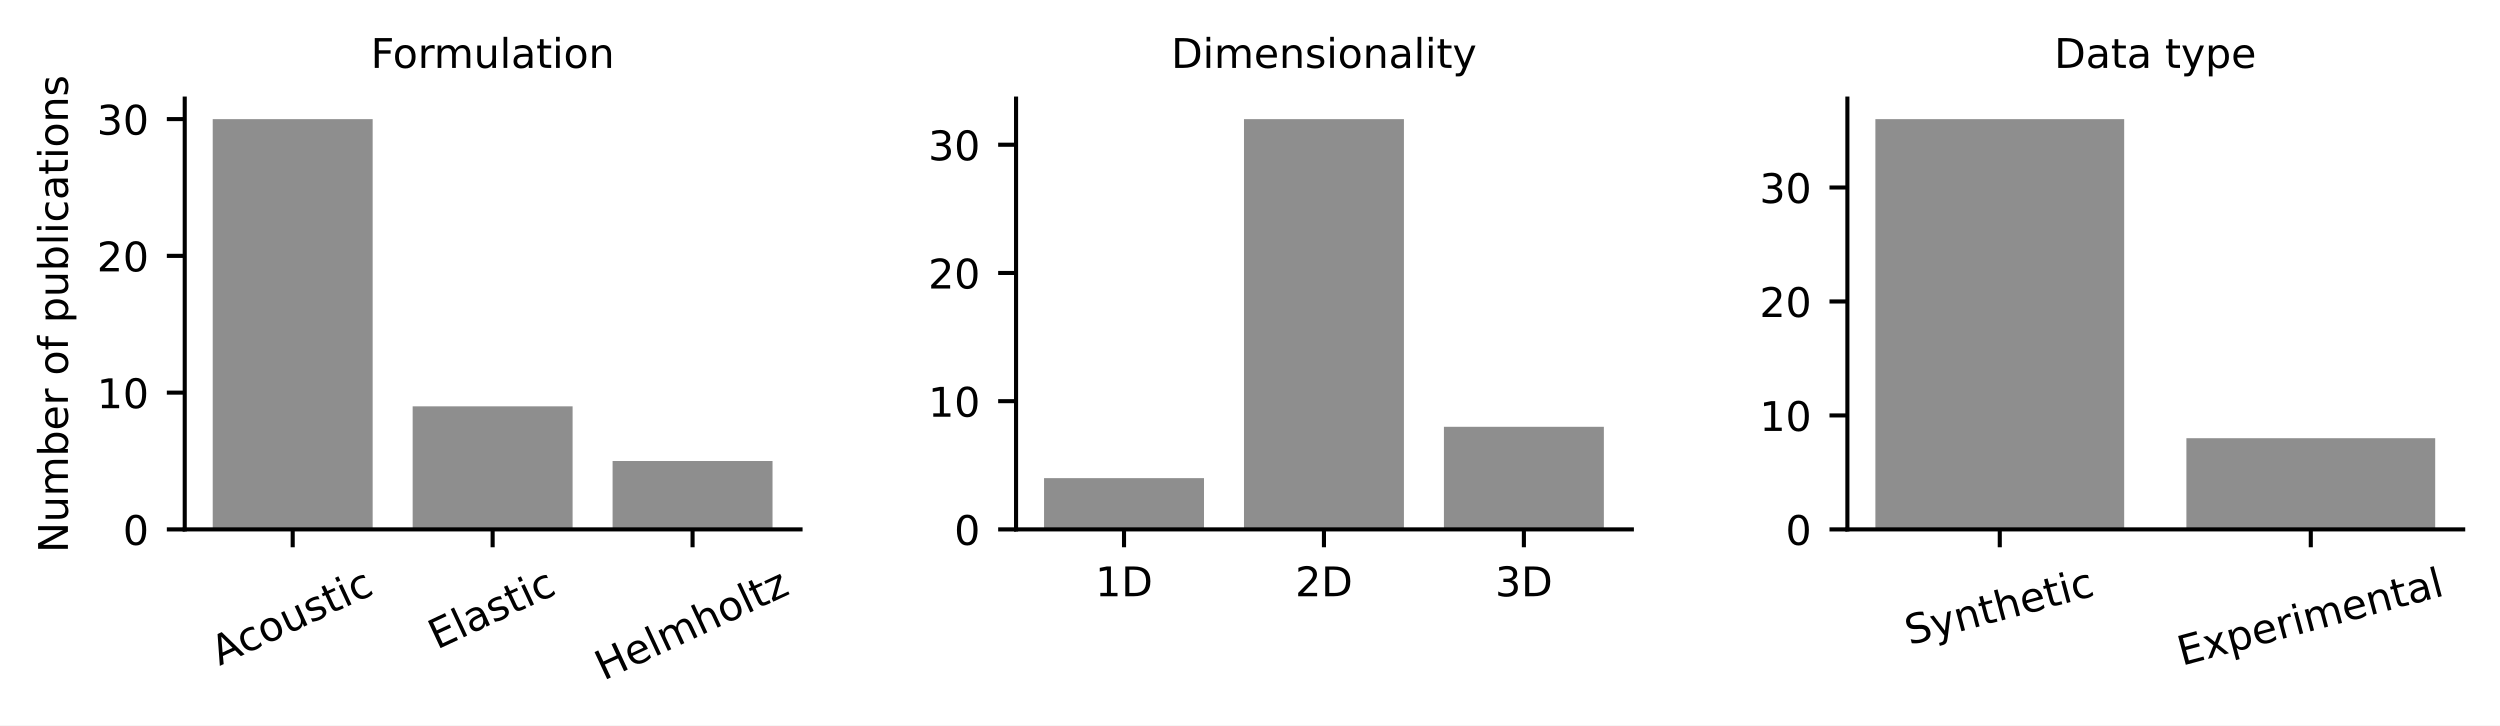
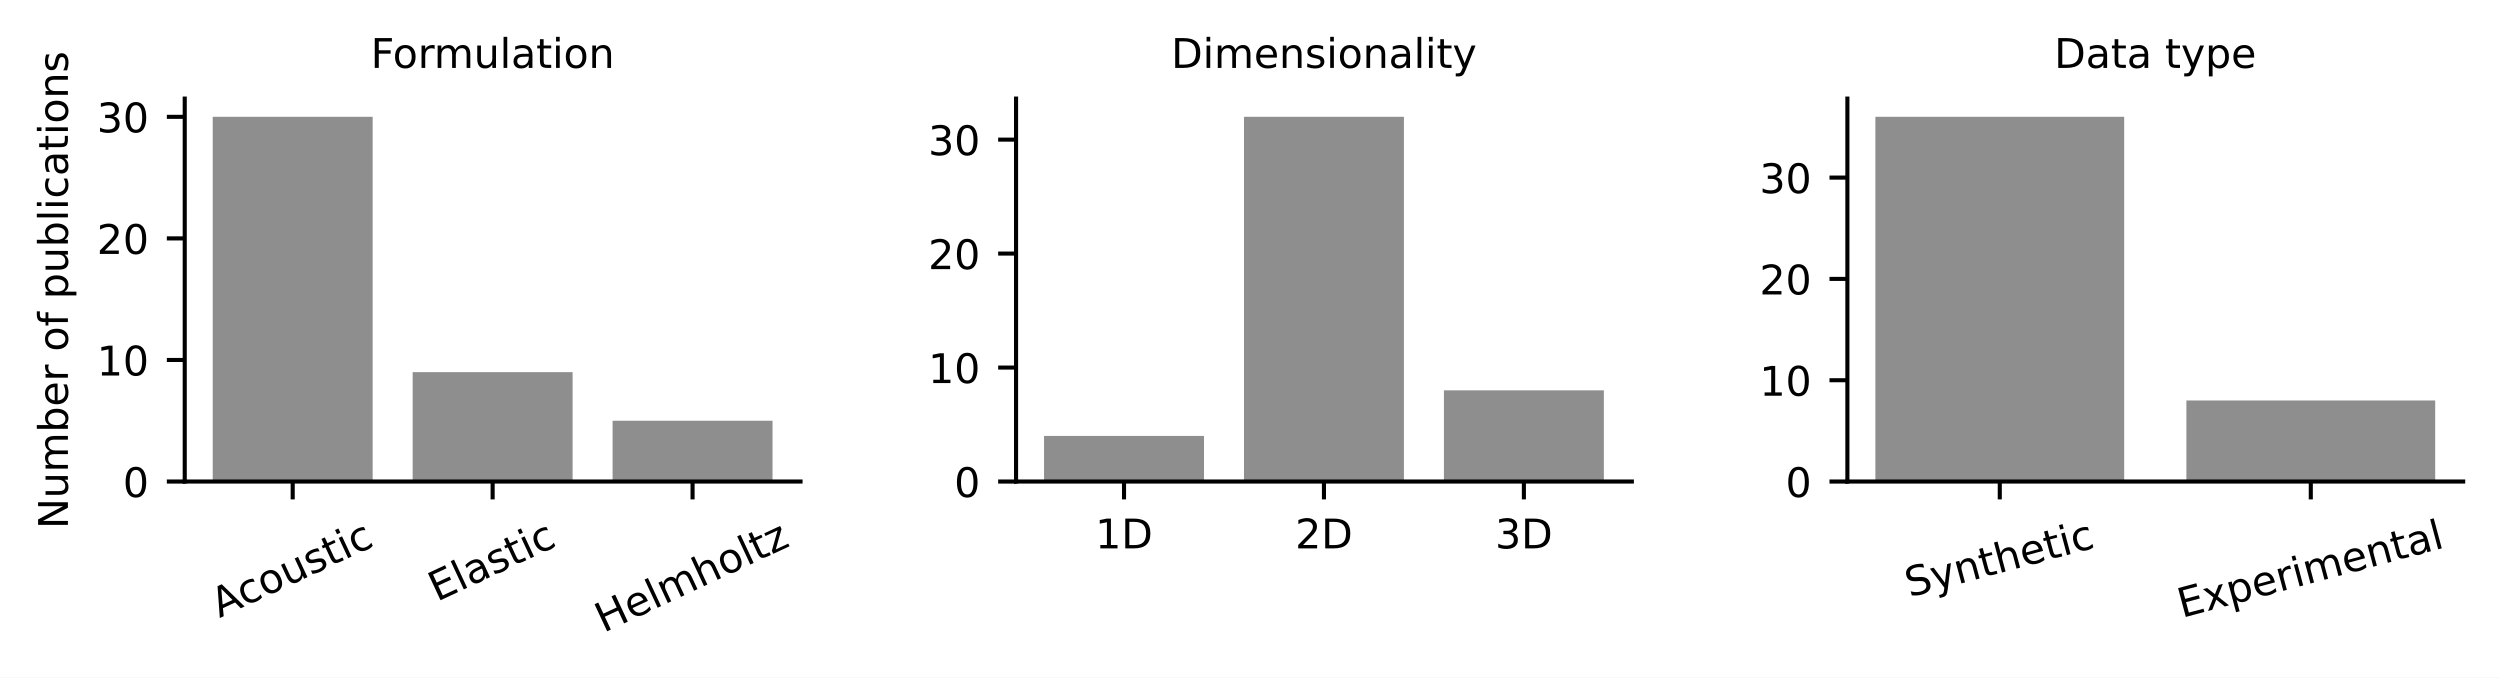
- <svg xmlns="http://www.w3.org/2000/svg" xmlns:xlink="http://www.w3.org/1999/xlink" width="488.858pt" height="141.842pt" viewBox="0 0 488.858 141.842" version="1.1">
+ <svg xmlns="http://www.w3.org/2000/svg" xmlns:xlink="http://www.w3.org/1999/xlink" width="488.858pt" height="132.482pt" viewBox="0 0 488.858 132.482" version="1.1">
  <defs>
    <style type="text/css">*{stroke-linejoin: round; stroke-linecap: butt}</style>
  </defs>
  <g id="figure_1">
    <g id="patch_1">
-       <path d="M 0 141.842  L 488.858 141.842  L 488.858 0  L 0 0  z " style="fill: #ffffff" />
+       <path d="M 0 132.482  L 488.858 132.482  L 488.858 0  L 0 0  z " style="fill: #ffffff" />
    </g>
    <g id="axes_1">
      <g id="patch_2">
-         <path d="M 36.123 103.519  L 156.538 103.519  L 156.538 19.279  L 36.123 19.279  z " style="fill: #ffffff" />
+         <path d="M 36.123 94.159  L 156.538 94.159  L 156.538 19.279  L 36.123 19.279  z " style="fill: #ffffff" />
      </g>
      <g id="patch_3">
-         <path d="M 41.596 103.519  L 72.873 103.519  L 72.873 23.29  L 41.596 23.29  z " clip-path="url(#pc966af3a6f)" style="fill: #8e8e8e" />
+         <path d="M 41.596 94.159  L 72.873 94.159  L 72.873 22.844  L 41.596 22.844  z " clip-path="url(#pe299d491a6)" style="fill: #8e8e8e" />
      </g>
      <g id="patch_4">
-         <path d="M 80.692 103.519  L 111.968 103.519  L 111.968 79.45  L 80.692 79.45  z " clip-path="url(#pc966af3a6f)" style="fill: #8e8e8e" />
+         <path d="M 80.692 94.159  L 111.968 94.159  L 111.968 72.764  L 80.692 72.764  z " clip-path="url(#pe299d491a6)" style="fill: #8e8e8e" />
      </g>
      <g id="patch_5">
-         <path d="M 119.788 103.519  L 151.064 103.519  L 151.064 90.147  L 119.788 90.147  z " clip-path="url(#pc966af3a6f)" style="fill: #8e8e8e" />
+         <path d="M 119.788 94.159  L 151.064 94.159  L 151.064 82.273  L 119.788 82.273  z " clip-path="url(#pe299d491a6)" style="fill: #8e8e8e" />
      </g>
      <g id="matplotlib.axis_1">
        <g id="xtick_1">
          <g id="line2d_1">
            <defs>
-               <path id="m880a6ec00f" d="M 0 0  L 0 3.5  " style="stroke: #000000; stroke-width: 0.8" />
+               <path id="mf523dd2217" d="M 0 0  L 0 3.5  " style="stroke: #000000; stroke-width: 0.8" />
            </defs>
            <g>
-               <use xlink:href="#m880a6ec00f" x="57.234" y="103.519" style="stroke: #000000; stroke-width: 0.8" />
+               <use xlink:href="#mf523dd2217" x="57.234" y="94.159" style="stroke: #000000; stroke-width: 0.8" />
            </g>
          </g>
          <g id="text_1">
-             <g transform="translate(42.93157 130.2369) rotate(-25) scale(0.08 -0.08)">
+             <g transform="translate(42.93157 120.8769) rotate(-25) scale(0.08 -0.08)">
              <defs>
                <path id="DejaVuSans-41" d="M 2188 4044  L 1331 1722  L 3047 1722  L 2188 4044  z M 1831 4666  L 2547 4666  L 4325 0  L 3669 0  L 3244 1197  L 1141 1197  L 716 0  L 50 0  L 1831 4666  z " transform="scale(0.015625)" />
                <path id="DejaVuSans-63" d="M 3122 3366  L 3122 2828  Q 2878 2963 2633 3030  Q 2388 3097 2138 3097  Q 1578 3097 1268 2742  Q 959 2388 959 1747  Q 959 1106 1268 751  Q 1578 397 2138 397  Q 2388 397 2633 464  Q 2878 531 3122 666  L 3122 134  Q 2881 22 2623 -34  Q 2366 -91 2075 -91  Q 1284 -91 818 406  Q 353 903 353 1747  Q 353 2603 823 3093  Q 1294 3584 2113 3584  Q 2378 3584 2631 3529  Q 2884 3475 3122 3366  z " transform="scale(0.015625)" />
                <path id="DejaVuSans-6f" d="M 1959 3097  Q 1497 3097 1228 2736  Q 959 2375 959 1747  Q 959 1119 1226 758  Q 1494 397 1959 397  Q 2419 397 2687 759  Q 2956 1122 2956 1747  Q 2956 2369 2687 2733  Q 2419 3097 1959 3097  z M 1959 3584  Q 2709 3584 3137 3096  Q 3566 2609 3566 1747  Q 3566 888 3137 398  Q 2709 -91 1959 -91  Q 1206 -91 779 398  Q 353 888 353 1747  Q 353 2609 779 3096  Q 1206 3584 1959 3584  z " transform="scale(0.015625)" />
                <path id="DejaVuSans-75" d="M 544 1381  L 544 3500  L 1119 3500  L 1119 1403  Q 1119 906 1312 657  Q 1506 409 1894 409  Q 2359 409 2629 706  Q 2900 1003 2900 1516  L 2900 3500  L 3475 3500  L 3475 0  L 2900 0  L 2900 538  Q 2691 219 2414 64  Q 2138 -91 1772 -91  Q 1169 -91 856 284  Q 544 659 544 1381  z M 1991 3584  L 1991 3584  z " transform="scale(0.015625)" />
                <path id="DejaVuSans-73" d="M 2834 3397  L 2834 2853  Q 2591 2978 2328 3040  Q 2066 3103 1784 3103  Q 1356 3103 1142 2972  Q 928 2841 928 2578  Q 928 2378 1081 2264  Q 1234 2150 1697 2047  L 1894 2003  Q 2506 1872 2764 1633  Q 3022 1394 3022 966  Q 3022 478 2636 193  Q 2250 -91 1575 -91  Q 1294 -91 989 -36  Q 684 19 347 128  L 347 722  Q 666 556 975 473  Q 1284 391 1588 391  Q 1994 391 2212 530  Q 2431 669 2431 922  Q 2431 1156 2273 1281  Q 2116 1406 1581 1522  L 1381 1569  Q 847 1681 609 1914  Q 372 2147 372 2553  Q 372 3047 722 3315  Q 1072 3584 1716 3584  Q 2034 3584 2315 3537  Q 2597 3491 2834 3397  z " transform="scale(0.015625)" />
                <path id="DejaVuSans-74" d="M 1172 4494  L 1172 3500  L 2356 3500  L 2356 3053  L 1172 3053  L 1172 1153  Q 1172 725 1289 603  Q 1406 481 1766 481  L 2356 481  L 2356 0  L 1766 0  Q 1100 0 847 248  Q 594 497 594 1153  L 594 3053  L 172 3053  L 172 3500  L 594 3500  L 594 4494  L 1172 4494  z " transform="scale(0.015625)" />
                <path id="DejaVuSans-69" d="M 603 3500  L 1178 3500  L 1178 0  L 603 0  L 603 3500  z M 603 4863  L 1178 4863  L 1178 4134  L 603 4134  L 603 4863  z " transform="scale(0.015625)" />
              </defs>
              <use xlink:href="#DejaVuSans-41" />
              <use xlink:href="#DejaVuSans-63" x="66.658" />
              <use xlink:href="#DejaVuSans-6f" x="121.639" />
              <use xlink:href="#DejaVuSans-75" x="182.82" />
              <use xlink:href="#DejaVuSans-73" x="246.199" />
              <use xlink:href="#DejaVuSans-74" x="298.299" />
              <use xlink:href="#DejaVuSans-69" x="337.508" />
              <use xlink:href="#DejaVuSans-63" x="365.291" />
            </g>
          </g>
        </g>
        <g id="xtick_2">
          <g id="line2d_2">
            <g>
-               <use xlink:href="#m880a6ec00f" x="96.33" y="103.519" style="stroke: #000000; stroke-width: 0.8" />
+               <use xlink:href="#mf523dd2217" x="96.33" y="94.159" style="stroke: #000000; stroke-width: 0.8" />
            </g>
          </g>
          <g id="text_2">
-             <g transform="translate(85.43341 127.0604) rotate(-25) scale(0.08 -0.08)">
+             <g transform="translate(85.43341 117.7004) rotate(-25) scale(0.08 -0.08)">
              <defs>
                <path id="DejaVuSans-45" d="M 628 4666  L 3578 4666  L 3578 4134  L 1259 4134  L 1259 2753  L 3481 2753  L 3481 2222  L 1259 2222  L 1259 531  L 3634 531  L 3634 0  L 628 0  L 628 4666  z " transform="scale(0.015625)" />
                <path id="DejaVuSans-6c" d="M 603 4863  L 1178 4863  L 1178 0  L 603 0  L 603 4863  z " transform="scale(0.015625)" />
                <path id="DejaVuSans-61" d="M 2194 1759  Q 1497 1759 1228 1600  Q 959 1441 959 1056  Q 959 750 1161 570  Q 1363 391 1709 391  Q 2188 391 2477 730  Q 2766 1069 2766 1631  L 2766 1759  L 2194 1759  z M 3341 1997  L 3341 0  L 2766 0  L 2766 531  Q 2569 213 2275 61  Q 1981 -91 1556 -91  Q 1019 -91 701 211  Q 384 513 384 1019  Q 384 1609 779 1909  Q 1175 2209 1959 2209  L 2766 2209  L 2766 2266  Q 2766 2663 2505 2880  Q 2244 3097 1772 3097  Q 1472 3097 1187 3025  Q 903 2953 641 2809  L 641 3341  Q 956 3463 1253 3523  Q 1550 3584 1831 3584  Q 2591 3584 2966 3190  Q 3341 2797 3341 1997  z " transform="scale(0.015625)" />
              </defs>
              <use xlink:href="#DejaVuSans-45" />
              <use xlink:href="#DejaVuSans-6c" x="63.184" />
              <use xlink:href="#DejaVuSans-61" x="90.967" />
              <use xlink:href="#DejaVuSans-73" x="152.246" />
              <use xlink:href="#DejaVuSans-74" x="204.346" />
              <use xlink:href="#DejaVuSans-69" x="243.555" />
              <use xlink:href="#DejaVuSans-63" x="271.338" />
            </g>
          </g>
        </g>
        <g id="xtick_3">
          <g id="line2d_3">
            <g>
-               <use xlink:href="#m880a6ec00f" x="135.426" y="103.519" style="stroke: #000000; stroke-width: 0.8" />
+               <use xlink:href="#mf523dd2217" x="135.426" y="94.159" style="stroke: #000000; stroke-width: 0.8" />
            </g>
          </g>
          <g id="text_3">
-             <g transform="translate(118.0169 133.134) rotate(-25) scale(0.08 -0.08)">
+             <g transform="translate(118.0169 123.774) rotate(-25) scale(0.08 -0.08)">
              <defs>
                <path id="DejaVuSans-48" d="M 628 4666  L 1259 4666  L 1259 2753  L 3553 2753  L 3553 4666  L 4184 4666  L 4184 0  L 3553 0  L 3553 2222  L 1259 2222  L 1259 0  L 628 0  L 628 4666  z " transform="scale(0.015625)" />
                <path id="DejaVuSans-65" d="M 3597 1894  L 3597 1613  L 953 1613  Q 991 1019 1311 708  Q 1631 397 2203 397  Q 2534 397 2845 478  Q 3156 559 3463 722  L 3463 178  Q 3153 47 2828 -22  Q 2503 -91 2169 -91  Q 1331 -91 842 396  Q 353 884 353 1716  Q 353 2575 817 3079  Q 1281 3584 2069 3584  Q 2775 3584 3186 3129  Q 3597 2675 3597 1894  z M 3022 2063  Q 3016 2534 2758 2815  Q 2500 3097 2075 3097  Q 1594 3097 1305 2825  Q 1016 2553 972 2059  L 3022 2063  z " transform="scale(0.015625)" />
                <path id="DejaVuSans-6d" d="M 3328 2828  Q 3544 3216 3844 3400  Q 4144 3584 4550 3584  Q 5097 3584 5394 3201  Q 5691 2819 5691 2113  L 5691 0  L 5113 0  L 5113 2094  Q 5113 2597 4934 2840  Q 4756 3084 4391 3084  Q 3944 3084 3684 2787  Q 3425 2491 3425 1978  L 3425 0  L 2847 0  L 2847 2094  Q 2847 2600 2669 2842  Q 2491 3084 2119 3084  Q 1678 3084 1418 2786  Q 1159 2488 1159 1978  L 1159 0  L 581 0  L 581 3500  L 1159 3500  L 1159 2956  Q 1356 3278 1631 3431  Q 1906 3584 2284 3584  Q 2666 3584 2933 3390  Q 3200 3197 3328 2828  z " transform="scale(0.015625)" />
                <path id="DejaVuSans-68" d="M 3513 2113  L 3513 0  L 2938 0  L 2938 2094  Q 2938 2591 2744 2837  Q 2550 3084 2163 3084  Q 1697 3084 1428 2787  Q 1159 2491 1159 1978  L 1159 0  L 581 0  L 581 4863  L 1159 4863  L 1159 2956  Q 1366 3272 1645 3428  Q 1925 3584 2291 3584  Q 2894 3584 3203 3211  Q 3513 2838 3513 2113  z " transform="scale(0.015625)" />
                <path id="DejaVuSans-7a" d="M 353 3500  L 3084 3500  L 3084 2975  L 922 459  L 3084 459  L 3084 0  L 275 0  L 275 525  L 2438 3041  L 353 3041  L 353 3500  z " transform="scale(0.015625)" />
              </defs>
              <use xlink:href="#DejaVuSans-48" />
              <use xlink:href="#DejaVuSans-65" x="75.195" />
              <use xlink:href="#DejaVuSans-6c" x="136.719" />
              <use xlink:href="#DejaVuSans-6d" x="164.502" />
              <use xlink:href="#DejaVuSans-68" x="261.914" />
              <use xlink:href="#DejaVuSans-6f" x="325.293" />
              <use xlink:href="#DejaVuSans-6c" x="386.475" />
              <use xlink:href="#DejaVuSans-74" x="414.258" />
              <use xlink:href="#DejaVuSans-7a" x="453.467" />
            </g>
          </g>
        </g>
      </g>
      <g id="matplotlib.axis_2">
        <g id="ytick_1">
          <g id="line2d_4">
            <defs>
-               <path id="m7fbec418e4" d="M 0 0  L -3.5 0  " style="stroke: #000000; stroke-width: 0.8" />
+               <path id="m833ad4493d" d="M 0 0  L -3.5 0  " style="stroke: #000000; stroke-width: 0.8" />
            </defs>
            <g>
-               <use xlink:href="#m7fbec418e4" x="36.123" y="103.519" style="stroke: #000000; stroke-width: 0.8" />
+               <use xlink:href="#m833ad4493d" x="36.123" y="94.159" style="stroke: #000000; stroke-width: 0.8" />
            </g>
          </g>
          <g id="text_4">
-             <g transform="translate(24.0325 106.5581) scale(0.08 -0.08)">
+             <g transform="translate(24.0325 97.19813) scale(0.08 -0.08)">
              <defs>
                <path id="DejaVuSans-30" d="M 2034 4250  Q 1547 4250 1301 3770  Q 1056 3291 1056 2328  Q 1056 1369 1301 889  Q 1547 409 2034 409  Q 2525 409 2770 889  Q 3016 1369 3016 2328  Q 3016 3291 2770 3770  Q 2525 4250 2034 4250  z M 2034 4750  Q 2819 4750 3233 4129  Q 3647 3509 3647 2328  Q 3647 1150 3233 529  Q 2819 -91 2034 -91  Q 1250 -91 836 529  Q 422 1150 422 2328  Q 422 3509 836 4129  Q 1250 4750 2034 4750  z " transform="scale(0.015625)" />
              </defs>
              <use xlink:href="#DejaVuSans-30" />
            </g>
          </g>
        </g>
        <g id="ytick_2">
          <g id="line2d_5">
            <g>
-               <use xlink:href="#m7fbec418e4" x="36.123" y="76.776" style="stroke: #000000; stroke-width: 0.8" />
+               <use xlink:href="#m833ad4493d" x="36.123" y="70.387" style="stroke: #000000; stroke-width: 0.8" />
            </g>
          </g>
          <g id="text_5">
-             <g transform="translate(18.9425 79.81527) scale(0.08 -0.08)">
+             <g transform="translate(18.9425 73.4267) scale(0.08 -0.08)">
              <defs>
                <path id="DejaVuSans-31" d="M 794 531  L 1825 531  L 1825 4091  L 703 3866  L 703 4441  L 1819 4666  L 2450 4666  L 2450 531  L 3481 531  L 3481 0  L 794 0  L 794 531  z " transform="scale(0.015625)" />
              </defs>
              <use xlink:href="#DejaVuSans-31" />
              <use xlink:href="#DejaVuSans-30" x="63.623" />
            </g>
          </g>
        </g>
        <g id="ytick_3">
          <g id="line2d_6">
            <g>
-               <use xlink:href="#m7fbec418e4" x="36.123" y="50.033" style="stroke: #000000; stroke-width: 0.8" />
+               <use xlink:href="#m833ad4493d" x="36.123" y="46.616" style="stroke: #000000; stroke-width: 0.8" />
            </g>
          </g>
          <g id="text_6">
-             <g transform="translate(18.9425 53.07241) scale(0.08 -0.08)">
+             <g transform="translate(18.9425 49.65527) scale(0.08 -0.08)">
              <defs>
                <path id="DejaVuSans-32" d="M 1228 531  L 3431 531  L 3431 0  L 469 0  L 469 531  Q 828 903 1448 1529  Q 2069 2156 2228 2338  Q 2531 2678 2651 2914  Q 2772 3150 2772 3378  Q 2772 3750 2511 3984  Q 2250 4219 1831 4219  Q 1534 4219 1204 4116  Q 875 4013 500 3803  L 500 4441  Q 881 4594 1212 4672  Q 1544 4750 1819 4750  Q 2544 4750 2975 4387  Q 3406 4025 3406 3419  Q 3406 3131 3298 2873  Q 3191 2616 2906 2266  Q 2828 2175 2409 1742  Q 1991 1309 1228 531  z " transform="scale(0.015625)" />
              </defs>
              <use xlink:href="#DejaVuSans-32" />
              <use xlink:href="#DejaVuSans-30" x="63.623" />
            </g>
          </g>
        </g>
        <g id="ytick_4">
          <g id="line2d_7">
            <g>
-               <use xlink:href="#m7fbec418e4" x="36.123" y="23.29" style="stroke: #000000; stroke-width: 0.8" />
+               <use xlink:href="#m833ad4493d" x="36.123" y="22.844" style="stroke: #000000; stroke-width: 0.8" />
            </g>
          </g>
          <g id="text_7">
-             <g transform="translate(18.9425 26.32955) scale(0.08 -0.08)">
+             <g transform="translate(18.9425 25.88384) scale(0.08 -0.08)">
              <defs>
                <path id="DejaVuSans-33" d="M 2597 2516  Q 3050 2419 3304 2112  Q 3559 1806 3559 1356  Q 3559 666 3084 287  Q 2609 -91 1734 -91  Q 1441 -91 1130 -33  Q 819 25 488 141  L 488 750  Q 750 597 1062 519  Q 1375 441 1716 441  Q 2309 441 2620 675  Q 2931 909 2931 1356  Q 2931 1769 2642 2001  Q 2353 2234 1838 2234  L 1294 2234  L 1294 2753  L 1863 2753  Q 2328 2753 2575 2939  Q 2822 3125 2822 3475  Q 2822 3834 2567 4026  Q 2313 4219 1838 4219  Q 1578 4219 1281 4162  Q 984 4106 628 3988  L 628 4550  Q 988 4650 1302 4700  Q 1616 4750 1894 4750  Q 2613 4750 3031 4423  Q 3450 4097 3450 3541  Q 3450 3153 3228 2886  Q 3006 2619 2597 2516  z " transform="scale(0.015625)" />
              </defs>
              <use xlink:href="#DejaVuSans-33" />
              <use xlink:href="#DejaVuSans-30" x="63.623" />
            </g>
          </g>
        </g>
        <g id="text_8">
-           <g transform="translate(13.27875 108.0981) rotate(-90) scale(0.08 -0.08)">
+           <g transform="translate(13.27875 103.4181) rotate(-90) scale(0.08 -0.08)">
            <defs>
              <path id="DejaVuSans-4e" d="M 628 4666  L 1478 4666  L 3547 763  L 3547 4666  L 4159 4666  L 4159 0  L 3309 0  L 1241 3903  L 1241 0  L 628 0  L 628 4666  z " transform="scale(0.015625)" />
              <path id="DejaVuSans-62" d="M 3116 1747  Q 3116 2381 2855 2742  Q 2594 3103 2138 3103  Q 1681 3103 1420 2742  Q 1159 2381 1159 1747  Q 1159 1113 1420 752  Q 1681 391 2138 391  Q 2594 391 2855 752  Q 3116 1113 3116 1747  z M 1159 2969  Q 1341 3281 1617 3432  Q 1894 3584 2278 3584  Q 2916 3584 3314 3078  Q 3713 2572 3713 1747  Q 3713 922 3314 415  Q 2916 -91 2278 -91  Q 1894 -91 1617 61  Q 1341 213 1159 525  L 1159 0  L 581 0  L 581 4863  L 1159 4863  L 1159 2969  z " transform="scale(0.015625)" />
              <path id="DejaVuSans-72" d="M 2631 2963  Q 2534 3019 2420 3045  Q 2306 3072 2169 3072  Q 1681 3072 1420 2755  Q 1159 2438 1159 1844  L 1159 0  L 581 0  L 581 3500  L 1159 3500  L 1159 2956  Q 1341 3275 1631 3429  Q 1922 3584 2338 3584  Q 2397 3584 2469 3576  Q 2541 3569 2628 3553  L 2631 2963  z " transform="scale(0.015625)" />
              <path id="DejaVuSans-20" transform="scale(0.015625)" />
              <path id="DejaVuSans-66" d="M 2375 4863  L 2375 4384  L 1825 4384  Q 1516 4384 1395 4259  Q 1275 4134 1275 3809  L 1275 3500  L 2222 3500  L 2222 3053  L 1275 3053  L 1275 0  L 697 0  L 697 3053  L 147 3053  L 147 3500  L 697 3500  L 697 3744  Q 697 4328 969 4595  Q 1241 4863 1831 4863  L 2375 4863  z " transform="scale(0.015625)" />
              <path id="DejaVuSans-70" d="M 1159 525  L 1159 -1331  L 581 -1331  L 581 3500  L 1159 3500  L 1159 2969  Q 1341 3281 1617 3432  Q 1894 3584 2278 3584  Q 2916 3584 3314 3078  Q 3713 2572 3713 1747  Q 3713 922 3314 415  Q 2916 -91 2278 -91  Q 1894 -91 1617 61  Q 1341 213 1159 525  z M 3116 1747  Q 3116 2381 2855 2742  Q 2594 3103 2138 3103  Q 1681 3103 1420 2742  Q 1159 2381 1159 1747  Q 1159 1113 1420 752  Q 1681 391 2138 391  Q 2594 391 2855 752  Q 3116 1113 3116 1747  z " transform="scale(0.015625)" />
              <path id="DejaVuSans-6e" d="M 3513 2113  L 3513 0  L 2938 0  L 2938 2094  Q 2938 2591 2744 2837  Q 2550 3084 2163 3084  Q 1697 3084 1428 2787  Q 1159 2491 1159 1978  L 1159 0  L 581 0  L 581 3500  L 1159 3500  L 1159 2956  Q 1366 3272 1645 3428  Q 1925 3584 2291 3584  Q 2894 3584 3203 3211  Q 3513 2838 3513 2113  z " transform="scale(0.015625)" />
            </defs>
            <use xlink:href="#DejaVuSans-4e" />
            <use xlink:href="#DejaVuSans-75" x="74.805" />
            <use xlink:href="#DejaVuSans-6d" x="138.184" />
            <use xlink:href="#DejaVuSans-62" x="235.596" />
            <use xlink:href="#DejaVuSans-65" x="299.072" />
            <use xlink:href="#DejaVuSans-72" x="360.596" />
            <use xlink:href="#DejaVuSans-20" x="401.709" />
            <use xlink:href="#DejaVuSans-6f" x="433.496" />
            <use xlink:href="#DejaVuSans-66" x="494.678" />
            <use xlink:href="#DejaVuSans-20" x="529.883" />
            <use xlink:href="#DejaVuSans-70" x="561.67" />
            <use xlink:href="#DejaVuSans-75" x="625.146" />
            <use xlink:href="#DejaVuSans-62" x="688.525" />
            <use xlink:href="#DejaVuSans-6c" x="752.002" />
            <use xlink:href="#DejaVuSans-69" x="779.785" />
            <use xlink:href="#DejaVuSans-63" x="807.568" />
            <use xlink:href="#DejaVuSans-61" x="862.549" />
            <use xlink:href="#DejaVuSans-74" x="923.828" />
            <use xlink:href="#DejaVuSans-69" x="963.037" />
            <use xlink:href="#DejaVuSans-6f" x="990.82" />
            <use xlink:href="#DejaVuSans-6e" x="1052.002" />
            <use xlink:href="#DejaVuSans-73" x="1115.381" />
          </g>
        </g>
      </g>
      <g id="patch_6">
-         <path d="M 36.123 103.519  L 36.123 19.279  " style="fill: none; stroke: #000000; stroke-width: 0.8; stroke-linejoin: miter; stroke-linecap: square" />
+         <path d="M 36.123 94.159  L 36.123 19.279  " style="fill: none; stroke: #000000; stroke-width: 0.8; stroke-linejoin: miter; stroke-linecap: square" />
      </g>
      <g id="patch_7">
-         <path d="M 36.123 103.519  L 156.538 103.519  " style="fill: none; stroke: #000000; stroke-width: 0.8; stroke-linejoin: miter; stroke-linecap: square" />
+         <path d="M 36.123 94.159  L 156.538 94.159  " style="fill: none; stroke: #000000; stroke-width: 0.8; stroke-linejoin: miter; stroke-linecap: square" />
      </g>
      <g id="text_9">
        <g transform="translate(72.49694 13.27875) scale(0.08 -0.08)">
          <defs>
            <path id="DejaVuSans-46" d="M 628 4666  L 3309 4666  L 3309 4134  L 1259 4134  L 1259 2759  L 3109 2759  L 3109 2228  L 1259 2228  L 1259 0  L 628 0  L 628 4666  z " transform="scale(0.015625)" />
          </defs>
          <use xlink:href="#DejaVuSans-46" />
          <use xlink:href="#DejaVuSans-6f" x="53.895" />
          <use xlink:href="#DejaVuSans-72" x="115.076" />
          <use xlink:href="#DejaVuSans-6d" x="154.439" />
          <use xlink:href="#DejaVuSans-75" x="251.852" />
          <use xlink:href="#DejaVuSans-6c" x="315.23" />
          <use xlink:href="#DejaVuSans-61" x="343.014" />
          <use xlink:href="#DejaVuSans-74" x="404.293" />
          <use xlink:href="#DejaVuSans-69" x="443.502" />
          <use xlink:href="#DejaVuSans-6f" x="471.285" />
          <use xlink:href="#DejaVuSans-6e" x="532.467" />
        </g>
      </g>
    </g>
    <g id="axes_2">
      <g id="patch_8">
-         <path d="M 198.683 103.519  L 319.098 103.519  L 319.098 19.279  L 198.683 19.279  z " style="fill: #ffffff" />
+         <path d="M 198.683 94.159  L 319.098 94.159  L 319.098 19.279  L 198.683 19.279  z " style="fill: #ffffff" />
      </g>
      <g id="patch_9">
-         <path d="M 204.156 103.519  L 235.433 103.519  L 235.433 93.49  L 204.156 93.49  z " clip-path="url(#p8d9134b09b)" style="fill: #8e8e8e" />
+         <path d="M 204.156 94.159  L 235.433 94.159  L 235.433 85.244  L 204.156 85.244  z " clip-path="url(#p6160e425f3)" style="fill: #8e8e8e" />
      </g>
      <g id="patch_10">
-         <path d="M 243.252 103.519  L 274.529 103.519  L 274.529 23.29  L 243.252 23.29  z " clip-path="url(#p8d9134b09b)" style="fill: #8e8e8e" />
+         <path d="M 243.252 94.159  L 274.529 94.159  L 274.529 22.844  L 243.252 22.844  z " clip-path="url(#p6160e425f3)" style="fill: #8e8e8e" />
      </g>
      <g id="patch_11">
-         <path d="M 282.348 103.519  L 313.625 103.519  L 313.625 83.462  L 282.348 83.462  z " clip-path="url(#p8d9134b09b)" style="fill: #8e8e8e" />
+         <path d="M 282.348 94.159  L 313.625 94.159  L 313.625 76.33  L 282.348 76.33  z " clip-path="url(#p6160e425f3)" style="fill: #8e8e8e" />
      </g>
      <g id="matplotlib.axis_3">
        <g id="xtick_4">
          <g id="line2d_8">
            <g>
-               <use xlink:href="#m880a6ec00f" x="219.795" y="103.519" style="stroke: #000000; stroke-width: 0.8" />
+               <use xlink:href="#mf523dd2217" x="219.795" y="94.159" style="stroke: #000000; stroke-width: 0.8" />
            </g>
          </g>
          <g id="text_10">
-             <g transform="translate(214.1697 116.5975) scale(0.08 -0.08)">
+             <g transform="translate(214.1697 107.2375) scale(0.08 -0.08)">
              <defs>
                <path id="DejaVuSans-44" d="M 1259 4147  L 1259 519  L 2022 519  Q 2988 519 3436 956  Q 3884 1394 3884 2338  Q 3884 3275 3436 3711  Q 2988 4147 2022 4147  L 1259 4147  z M 628 4666  L 1925 4666  Q 3281 4666 3915 4102  Q 4550 3538 4550 2338  Q 4550 1131 3912 565  Q 3275 0 1925 0  L 628 0  L 628 4666  z " transform="scale(0.015625)" />
              </defs>
              <use xlink:href="#DejaVuSans-31" />
              <use xlink:href="#DejaVuSans-44" x="63.623" />
            </g>
          </g>
        </g>
        <g id="xtick_5">
          <g id="line2d_9">
            <g>
-               <use xlink:href="#m880a6ec00f" x="258.89" y="103.519" style="stroke: #000000; stroke-width: 0.8" />
+               <use xlink:href="#mf523dd2217" x="258.89" y="94.159" style="stroke: #000000; stroke-width: 0.8" />
            </g>
          </g>
          <g id="text_11">
-             <g transform="translate(253.2655 116.5975) scale(0.08 -0.08)">
+             <g transform="translate(253.2655 107.2375) scale(0.08 -0.08)">
              <use xlink:href="#DejaVuSans-32" />
              <use xlink:href="#DejaVuSans-44" x="63.623" />
            </g>
          </g>
        </g>
        <g id="xtick_6">
          <g id="line2d_10">
            <g>
-               <use xlink:href="#m880a6ec00f" x="297.986" y="103.519" style="stroke: #000000; stroke-width: 0.8" />
+               <use xlink:href="#mf523dd2217" x="297.986" y="94.159" style="stroke: #000000; stroke-width: 0.8" />
            </g>
          </g>
          <g id="text_12">
-             <g transform="translate(292.3613 116.5975) scale(0.08 -0.08)">
+             <g transform="translate(292.3613 107.2375) scale(0.08 -0.08)">
              <use xlink:href="#DejaVuSans-33" />
              <use xlink:href="#DejaVuSans-44" x="63.623" />
            </g>
          </g>
        </g>
      </g>
      <g id="matplotlib.axis_4">
        <g id="ytick_5">
          <g id="line2d_11">
            <g>
-               <use xlink:href="#m7fbec418e4" x="198.683" y="103.519" style="stroke: #000000; stroke-width: 0.8" />
+               <use xlink:href="#m833ad4493d" x="198.683" y="94.159" style="stroke: #000000; stroke-width: 0.8" />
            </g>
          </g>
          <g id="text_13">
-             <g transform="translate(186.5929 106.5581) scale(0.08 -0.08)">
+             <g transform="translate(186.5929 97.19813) scale(0.08 -0.08)">
              <use xlink:href="#DejaVuSans-30" />
            </g>
          </g>
        </g>
        <g id="ytick_6">
          <g id="line2d_12">
            <g>
-               <use xlink:href="#m7fbec418e4" x="198.683" y="78.447" style="stroke: #000000; stroke-width: 0.8" />
+               <use xlink:href="#m833ad4493d" x="198.683" y="71.873" style="stroke: #000000; stroke-width: 0.8" />
            </g>
          </g>
          <g id="text_14">
-             <g transform="translate(181.5029 81.4867) scale(0.08 -0.08)">
+             <g transform="translate(181.5029 74.91241) scale(0.08 -0.08)">
              <use xlink:href="#DejaVuSans-31" />
              <use xlink:href="#DejaVuSans-30" x="63.623" />
            </g>
          </g>
        </g>
        <g id="ytick_7">
          <g id="line2d_13">
            <g>
-               <use xlink:href="#m7fbec418e4" x="198.683" y="53.376" style="stroke: #000000; stroke-width: 0.8" />
+               <use xlink:href="#m833ad4493d" x="198.683" y="49.587" style="stroke: #000000; stroke-width: 0.8" />
            </g>
          </g>
          <g id="text_15">
-             <g transform="translate(181.5029 56.41527) scale(0.08 -0.08)">
+             <g transform="translate(181.5029 52.6267) scale(0.08 -0.08)">
              <use xlink:href="#DejaVuSans-32" />
              <use xlink:href="#DejaVuSans-30" x="63.623" />
            </g>
          </g>
        </g>
        <g id="ytick_8">
          <g id="line2d_14">
            <g>
-               <use xlink:href="#m7fbec418e4" x="198.683" y="28.304" style="stroke: #000000; stroke-width: 0.8" />
+               <use xlink:href="#m833ad4493d" x="198.683" y="27.302" style="stroke: #000000; stroke-width: 0.8" />
            </g>
          </g>
          <g id="text_16">
-             <g transform="translate(181.5029 31.34384) scale(0.08 -0.08)">
+             <g transform="translate(181.5029 30.34098) scale(0.08 -0.08)">
              <use xlink:href="#DejaVuSans-33" />
              <use xlink:href="#DejaVuSans-30" x="63.623" />
            </g>
          </g>
        </g>
      </g>
      <g id="patch_12">
-         <path d="M 198.683 103.519  L 198.683 19.279  " style="fill: none; stroke: #000000; stroke-width: 0.8; stroke-linejoin: miter; stroke-linecap: square" />
+         <path d="M 198.683 94.159  L 198.683 19.279  " style="fill: none; stroke: #000000; stroke-width: 0.8; stroke-linejoin: miter; stroke-linecap: square" />
      </g>
      <g id="patch_13">
-         <path d="M 198.683 103.519  L 319.098 103.519  " style="fill: none; stroke: #000000; stroke-width: 0.8; stroke-linejoin: miter; stroke-linecap: square" />
+         <path d="M 198.683 94.159  L 319.098 94.159  " style="fill: none; stroke: #000000; stroke-width: 0.8; stroke-linejoin: miter; stroke-linecap: square" />
      </g>
      <g id="text_17">
        <g transform="translate(229.0199 13.27875) scale(0.08 -0.08)">
          <defs>
            <path id="DejaVuSans-79" d="M 2059 -325  Q 1816 -950 1584 -1140  Q 1353 -1331 966 -1331  L 506 -1331  L 506 -850  L 844 -850  Q 1081 -850 1212 -737  Q 1344 -625 1503 -206  L 1606 56  L 191 3500  L 800 3500  L 1894 763  L 2988 3500  L 3597 3500  L 2059 -325  z " transform="scale(0.015625)" />
          </defs>
          <use xlink:href="#DejaVuSans-44" />
          <use xlink:href="#DejaVuSans-69" x="77.002" />
          <use xlink:href="#DejaVuSans-6d" x="104.785" />
          <use xlink:href="#DejaVuSans-65" x="202.197" />
          <use xlink:href="#DejaVuSans-6e" x="263.721" />
          <use xlink:href="#DejaVuSans-73" x="327.1" />
          <use xlink:href="#DejaVuSans-69" x="379.199" />
          <use xlink:href="#DejaVuSans-6f" x="406.982" />
          <use xlink:href="#DejaVuSans-6e" x="468.164" />
          <use xlink:href="#DejaVuSans-61" x="531.543" />
          <use xlink:href="#DejaVuSans-6c" x="592.822" />
          <use xlink:href="#DejaVuSans-69" x="620.605" />
          <use xlink:href="#DejaVuSans-74" x="648.389" />
          <use xlink:href="#DejaVuSans-79" x="687.598" />
        </g>
      </g>
    </g>
    <g id="axes_3">
      <g id="patch_14">
-         <path d="M 361.243 103.519  L 481.659 103.519  L 481.659 19.279  L 361.243 19.279  z " style="fill: #ffffff" />
+         <path d="M 361.243 94.159  L 481.659 94.159  L 481.659 19.279  L 361.243 19.279  z " style="fill: #ffffff" />
      </g>
      <g id="patch_15">
-         <path d="M 366.717 103.519  L 415.369 103.519  L 415.369 23.29  L 366.717 23.29  z " clip-path="url(#pbde1ae61e9)" style="fill: #8e8e8e" />
+         <path d="M 366.717 94.159  L 415.369 94.159  L 415.369 22.844  L 366.717 22.844  z " clip-path="url(#pfced0a2d86)" style="fill: #8e8e8e" />
      </g>
      <g id="patch_16">
-         <path d="M 427.533 103.519  L 476.185 103.519  L 476.185 85.69  L 427.533 85.69  z " clip-path="url(#pbde1ae61e9)" style="fill: #8e8e8e" />
+         <path d="M 427.533 94.159  L 476.185 94.159  L 476.185 78.311  L 427.533 78.311  z " clip-path="url(#pfced0a2d86)" style="fill: #8e8e8e" />
      </g>
      <g id="matplotlib.axis_5">
        <g id="xtick_7">
          <g id="line2d_15">
            <g>
-               <use xlink:href="#m880a6ec00f" x="391.043" y="103.519" style="stroke: #000000; stroke-width: 0.8" />
+               <use xlink:href="#mf523dd2217" x="391.043" y="94.159" style="stroke: #000000; stroke-width: 0.8" />
            </g>
          </g>
          <g id="text_18">
-             <g transform="translate(373.3729 126.166) rotate(-15) scale(0.08 -0.08)">
+             <g transform="translate(373.3729 116.806) rotate(-15) scale(0.08 -0.08)">
              <defs>
                <path id="DejaVuSans-53" d="M 3425 4513  L 3425 3897  Q 3066 4069 2747 4153  Q 2428 4238 2131 4238  Q 1616 4238 1336 4038  Q 1056 3838 1056 3469  Q 1056 3159 1242 3001  Q 1428 2844 1947 2747  L 2328 2669  Q 3034 2534 3370 2195  Q 3706 1856 3706 1288  Q 3706 609 3251 259  Q 2797 -91 1919 -91  Q 1588 -91 1214 -16  Q 841 59 441 206  L 441 856  Q 825 641 1194 531  Q 1563 422 1919 422  Q 2459 422 2753 634  Q 3047 847 3047 1241  Q 3047 1584 2836 1778  Q 2625 1972 2144 2069  L 1759 2144  Q 1053 2284 737 2584  Q 422 2884 422 3419  Q 422 4038 858 4394  Q 1294 4750 2059 4750  Q 2388 4750 2728 4690  Q 3069 4631 3425 4513  z " transform="scale(0.015625)" />
              </defs>
              <use xlink:href="#DejaVuSans-53" />
              <use xlink:href="#DejaVuSans-79" x="63.477" />
              <use xlink:href="#DejaVuSans-6e" x="122.656" />
              <use xlink:href="#DejaVuSans-74" x="186.035" />
              <use xlink:href="#DejaVuSans-68" x="225.244" />
              <use xlink:href="#DejaVuSans-65" x="288.623" />
              <use xlink:href="#DejaVuSans-74" x="350.146" />
              <use xlink:href="#DejaVuSans-69" x="389.355" />
              <use xlink:href="#DejaVuSans-63" x="417.139" />
            </g>
          </g>
        </g>
        <g id="xtick_8">
          <g id="line2d_16">
            <g>
-               <use xlink:href="#m880a6ec00f" x="451.859" y="103.519" style="stroke: #000000; stroke-width: 0.8" />
+               <use xlink:href="#mf523dd2217" x="451.859" y="94.159" style="stroke: #000000; stroke-width: 0.8" />
            </g>
          </g>
          <g id="text_19">
-             <g transform="translate(426.6647 130.198) rotate(-15) scale(0.08 -0.08)">
+             <g transform="translate(426.6647 120.838) rotate(-15) scale(0.08 -0.08)">
              <defs>
                <path id="DejaVuSans-78" d="M 3513 3500  L 2247 1797  L 3578 0  L 2900 0  L 1881 1375  L 863 0  L 184 0  L 1544 1831  L 300 3500  L 978 3500  L 1906 2253  L 2834 3500  L 3513 3500  z " transform="scale(0.015625)" />
              </defs>
              <use xlink:href="#DejaVuSans-45" />
              <use xlink:href="#DejaVuSans-78" x="63.184" />
              <use xlink:href="#DejaVuSans-70" x="122.363" />
              <use xlink:href="#DejaVuSans-65" x="185.84" />
              <use xlink:href="#DejaVuSans-72" x="247.363" />
              <use xlink:href="#DejaVuSans-69" x="288.477" />
              <use xlink:href="#DejaVuSans-6d" x="316.26" />
              <use xlink:href="#DejaVuSans-65" x="413.672" />
              <use xlink:href="#DejaVuSans-6e" x="475.195" />
              <use xlink:href="#DejaVuSans-74" x="538.574" />
              <use xlink:href="#DejaVuSans-61" x="577.783" />
              <use xlink:href="#DejaVuSans-6c" x="639.062" />
            </g>
          </g>
        </g>
      </g>
      <g id="matplotlib.axis_6">
        <g id="ytick_9">
          <g id="line2d_17">
            <g>
-               <use xlink:href="#m7fbec418e4" x="361.243" y="103.519" style="stroke: #000000; stroke-width: 0.8" />
+               <use xlink:href="#m833ad4493d" x="361.243" y="94.159" style="stroke: #000000; stroke-width: 0.8" />
            </g>
          </g>
          <g id="text_20">
-             <g transform="translate(349.1534 106.5581) scale(0.08 -0.08)">
+             <g transform="translate(349.1534 97.19813) scale(0.08 -0.08)">
              <use xlink:href="#DejaVuSans-30" />
            </g>
          </g>
        </g>
        <g id="ytick_10">
          <g id="line2d_18">
            <g>
-               <use xlink:href="#m7fbec418e4" x="361.243" y="81.233" style="stroke: #000000; stroke-width: 0.8" />
+               <use xlink:href="#m833ad4493d" x="361.243" y="74.349" style="stroke: #000000; stroke-width: 0.8" />
            </g>
          </g>
          <g id="text_21">
-             <g transform="translate(344.0634 84.27241) scale(0.08 -0.08)">
+             <g transform="translate(344.0634 77.3886) scale(0.08 -0.08)">
              <use xlink:href="#DejaVuSans-31" />
              <use xlink:href="#DejaVuSans-30" x="63.623" />
            </g>
          </g>
        </g>
        <g id="ytick_11">
          <g id="line2d_19">
            <g>
-               <use xlink:href="#m7fbec418e4" x="361.243" y="58.947" style="stroke: #000000; stroke-width: 0.8" />
+               <use xlink:href="#m833ad4493d" x="361.243" y="54.54" style="stroke: #000000; stroke-width: 0.8" />
            </g>
          </g>
          <g id="text_22">
-             <g transform="translate(344.0634 61.9867) scale(0.08 -0.08)">
+             <g transform="translate(344.0634 57.57908) scale(0.08 -0.08)">
              <use xlink:href="#DejaVuSans-32" />
              <use xlink:href="#DejaVuSans-30" x="63.623" />
            </g>
          </g>
        </g>
        <g id="ytick_12">
          <g id="line2d_20">
            <g>
-               <use xlink:href="#m7fbec418e4" x="361.243" y="36.662" style="stroke: #000000; stroke-width: 0.8" />
+               <use xlink:href="#m833ad4493d" x="361.243" y="34.73" style="stroke: #000000; stroke-width: 0.8" />
            </g>
          </g>
          <g id="text_23">
-             <g transform="translate(344.0634 39.70098) scale(0.08 -0.08)">
+             <g transform="translate(344.0634 37.76955) scale(0.08 -0.08)">
              <use xlink:href="#DejaVuSans-33" />
              <use xlink:href="#DejaVuSans-30" x="63.623" />
            </g>
          </g>
        </g>
      </g>
      <g id="patch_17">
-         <path d="M 361.243 103.519  L 361.243 19.279  " style="fill: none; stroke: #000000; stroke-width: 0.8; stroke-linejoin: miter; stroke-linecap: square" />
+         <path d="M 361.243 94.159  L 361.243 19.279  " style="fill: none; stroke: #000000; stroke-width: 0.8; stroke-linejoin: miter; stroke-linecap: square" />
      </g>
      <g id="patch_18">
-         <path d="M 361.243 103.519  L 481.659 103.519  " style="fill: none; stroke: #000000; stroke-width: 0.8; stroke-linejoin: miter; stroke-linecap: square" />
+         <path d="M 361.243 94.159  L 481.659 94.159  " style="fill: none; stroke: #000000; stroke-width: 0.8; stroke-linejoin: miter; stroke-linecap: square" />
      </g>
      <g id="text_24">
        <g transform="translate(401.6928 13.27875) scale(0.08 -0.08)">
          <use xlink:href="#DejaVuSans-44" />
          <use xlink:href="#DejaVuSans-61" x="77.002" />
          <use xlink:href="#DejaVuSans-74" x="138.281" />
          <use xlink:href="#DejaVuSans-61" x="177.49" />
          <use xlink:href="#DejaVuSans-20" x="238.77" />
          <use xlink:href="#DejaVuSans-74" x="270.557" />
          <use xlink:href="#DejaVuSans-79" x="309.766" />
          <use xlink:href="#DejaVuSans-70" x="368.945" />
          <use xlink:href="#DejaVuSans-65" x="432.422" />
        </g>
      </g>
    </g>
  </g>
  <defs>
-     <clipPath id="pc966af3a6f">
-       <rect x="36.123" y="19.279" width="120.415" height="84.24" />
+     <clipPath id="pe299d491a6">
+       <rect x="36.123" y="19.279" width="120.415" height="74.88" />
    </clipPath>
-     <clipPath id="p8d9134b09b">
-       <rect x="198.683" y="19.279" width="120.415" height="84.24" />
+     <clipPath id="p6160e425f3">
+       <rect x="198.683" y="19.279" width="120.415" height="74.88" />
    </clipPath>
-     <clipPath id="pbde1ae61e9">
-       <rect x="361.243" y="19.279" width="120.415" height="84.24" />
+     <clipPath id="pfced0a2d86">
+       <rect x="361.243" y="19.279" width="120.415" height="74.88" />
    </clipPath>
  </defs>
</svg>
